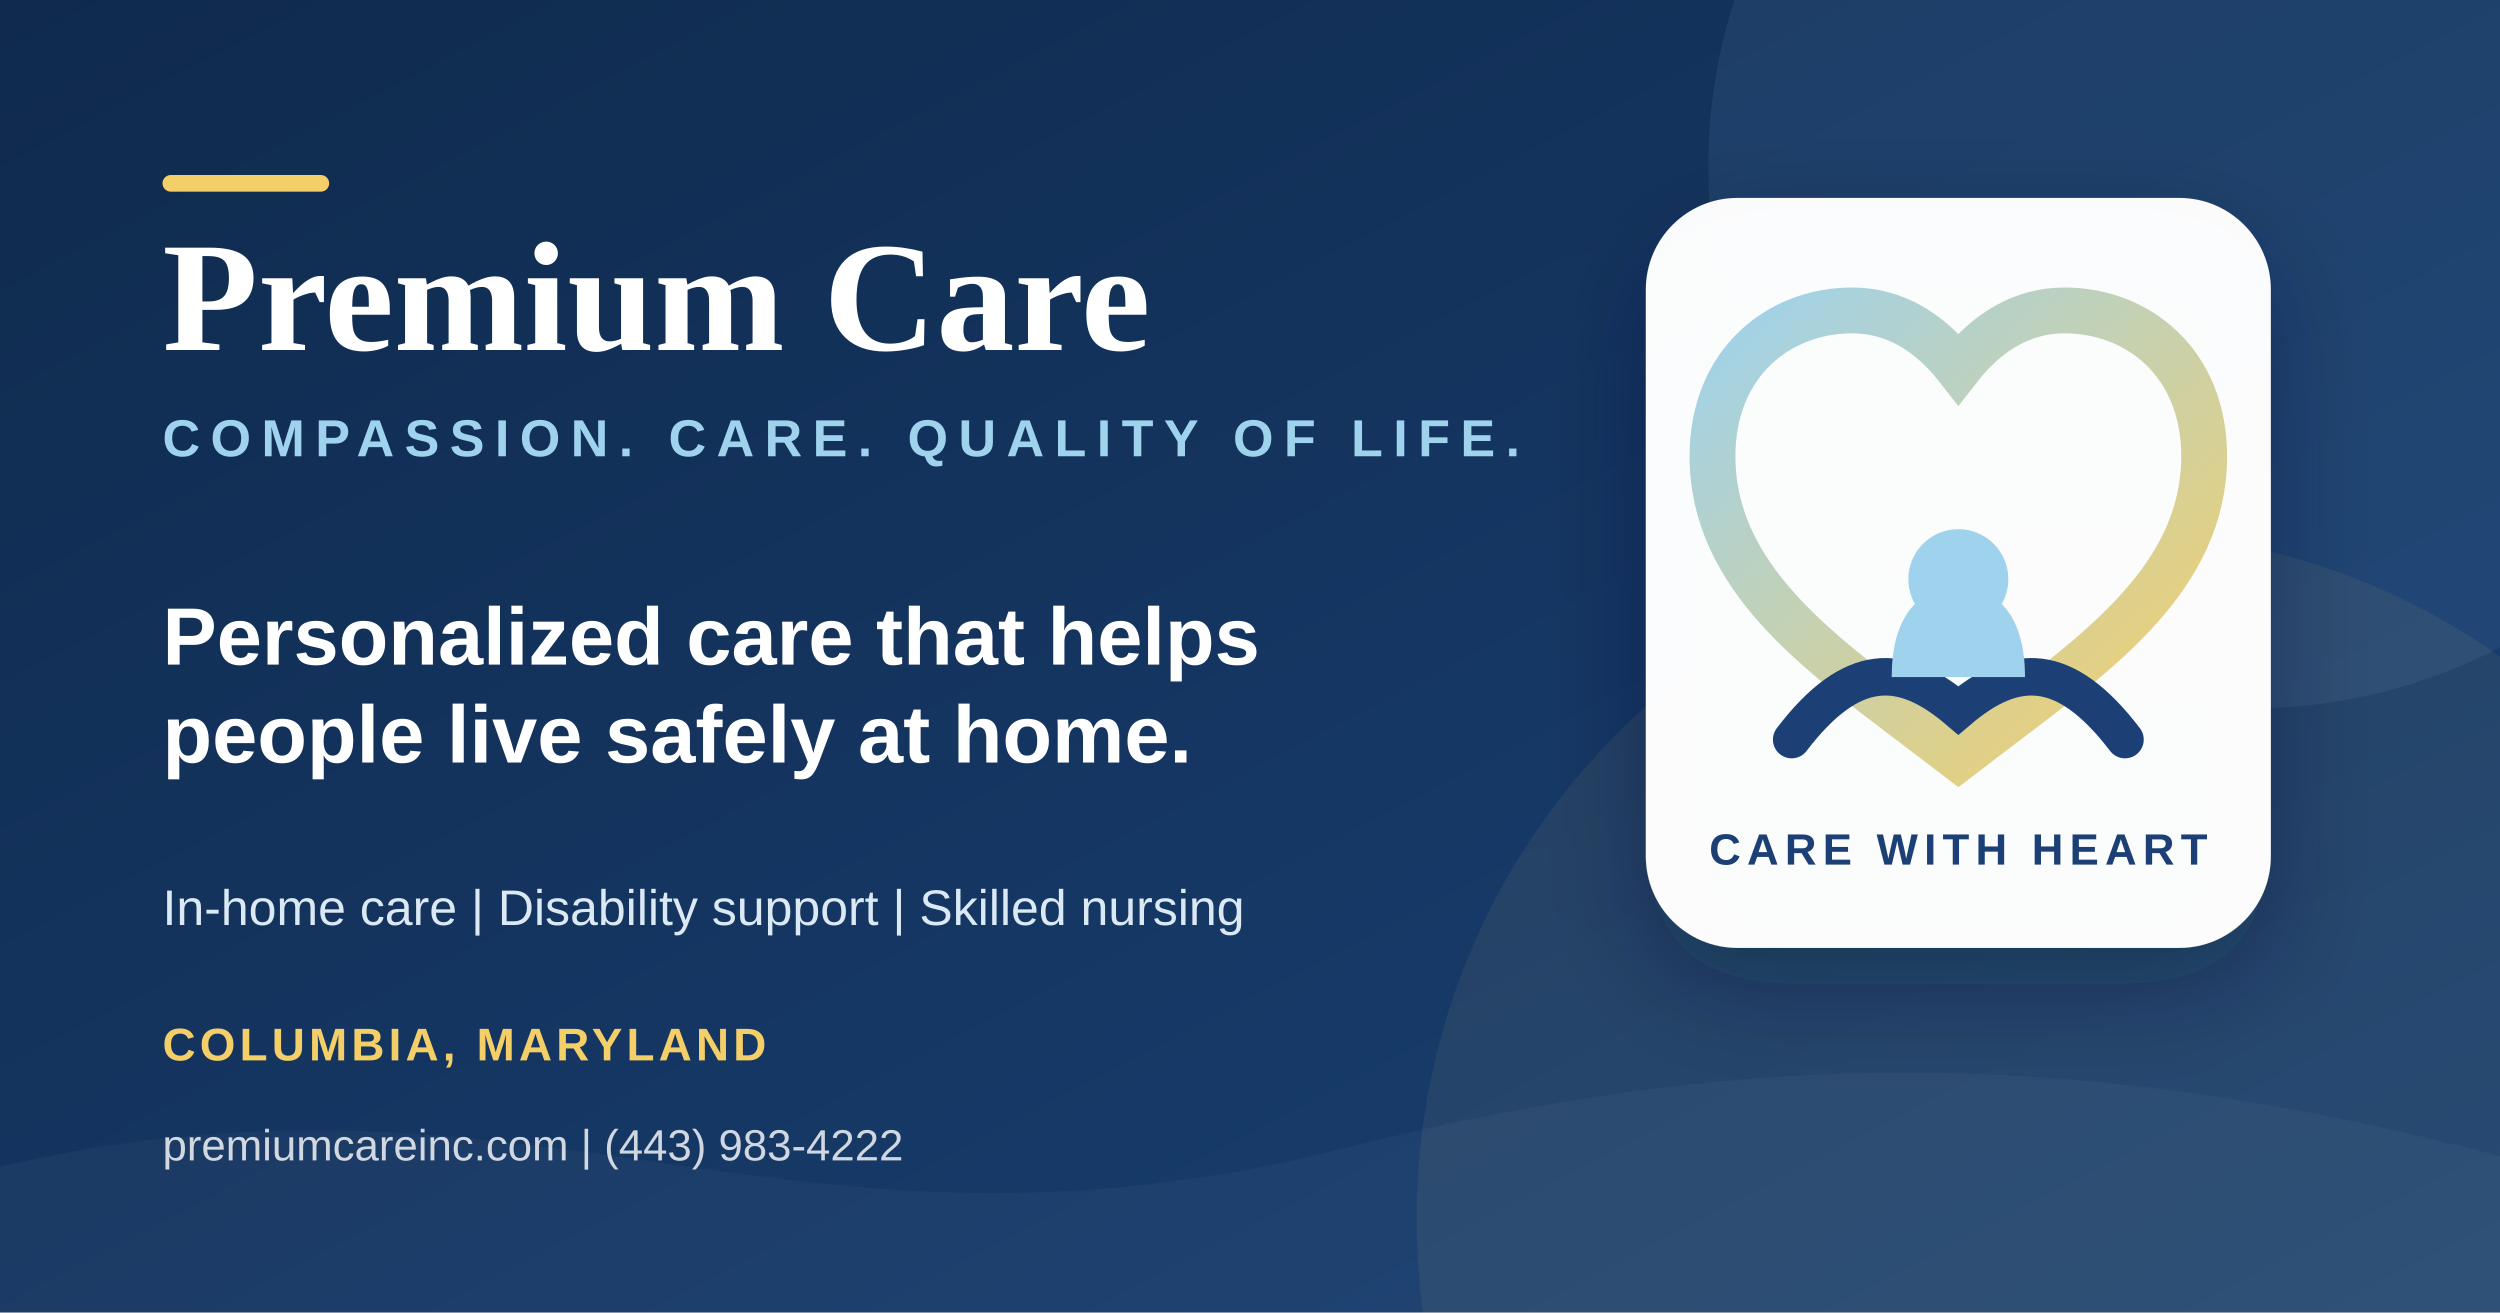
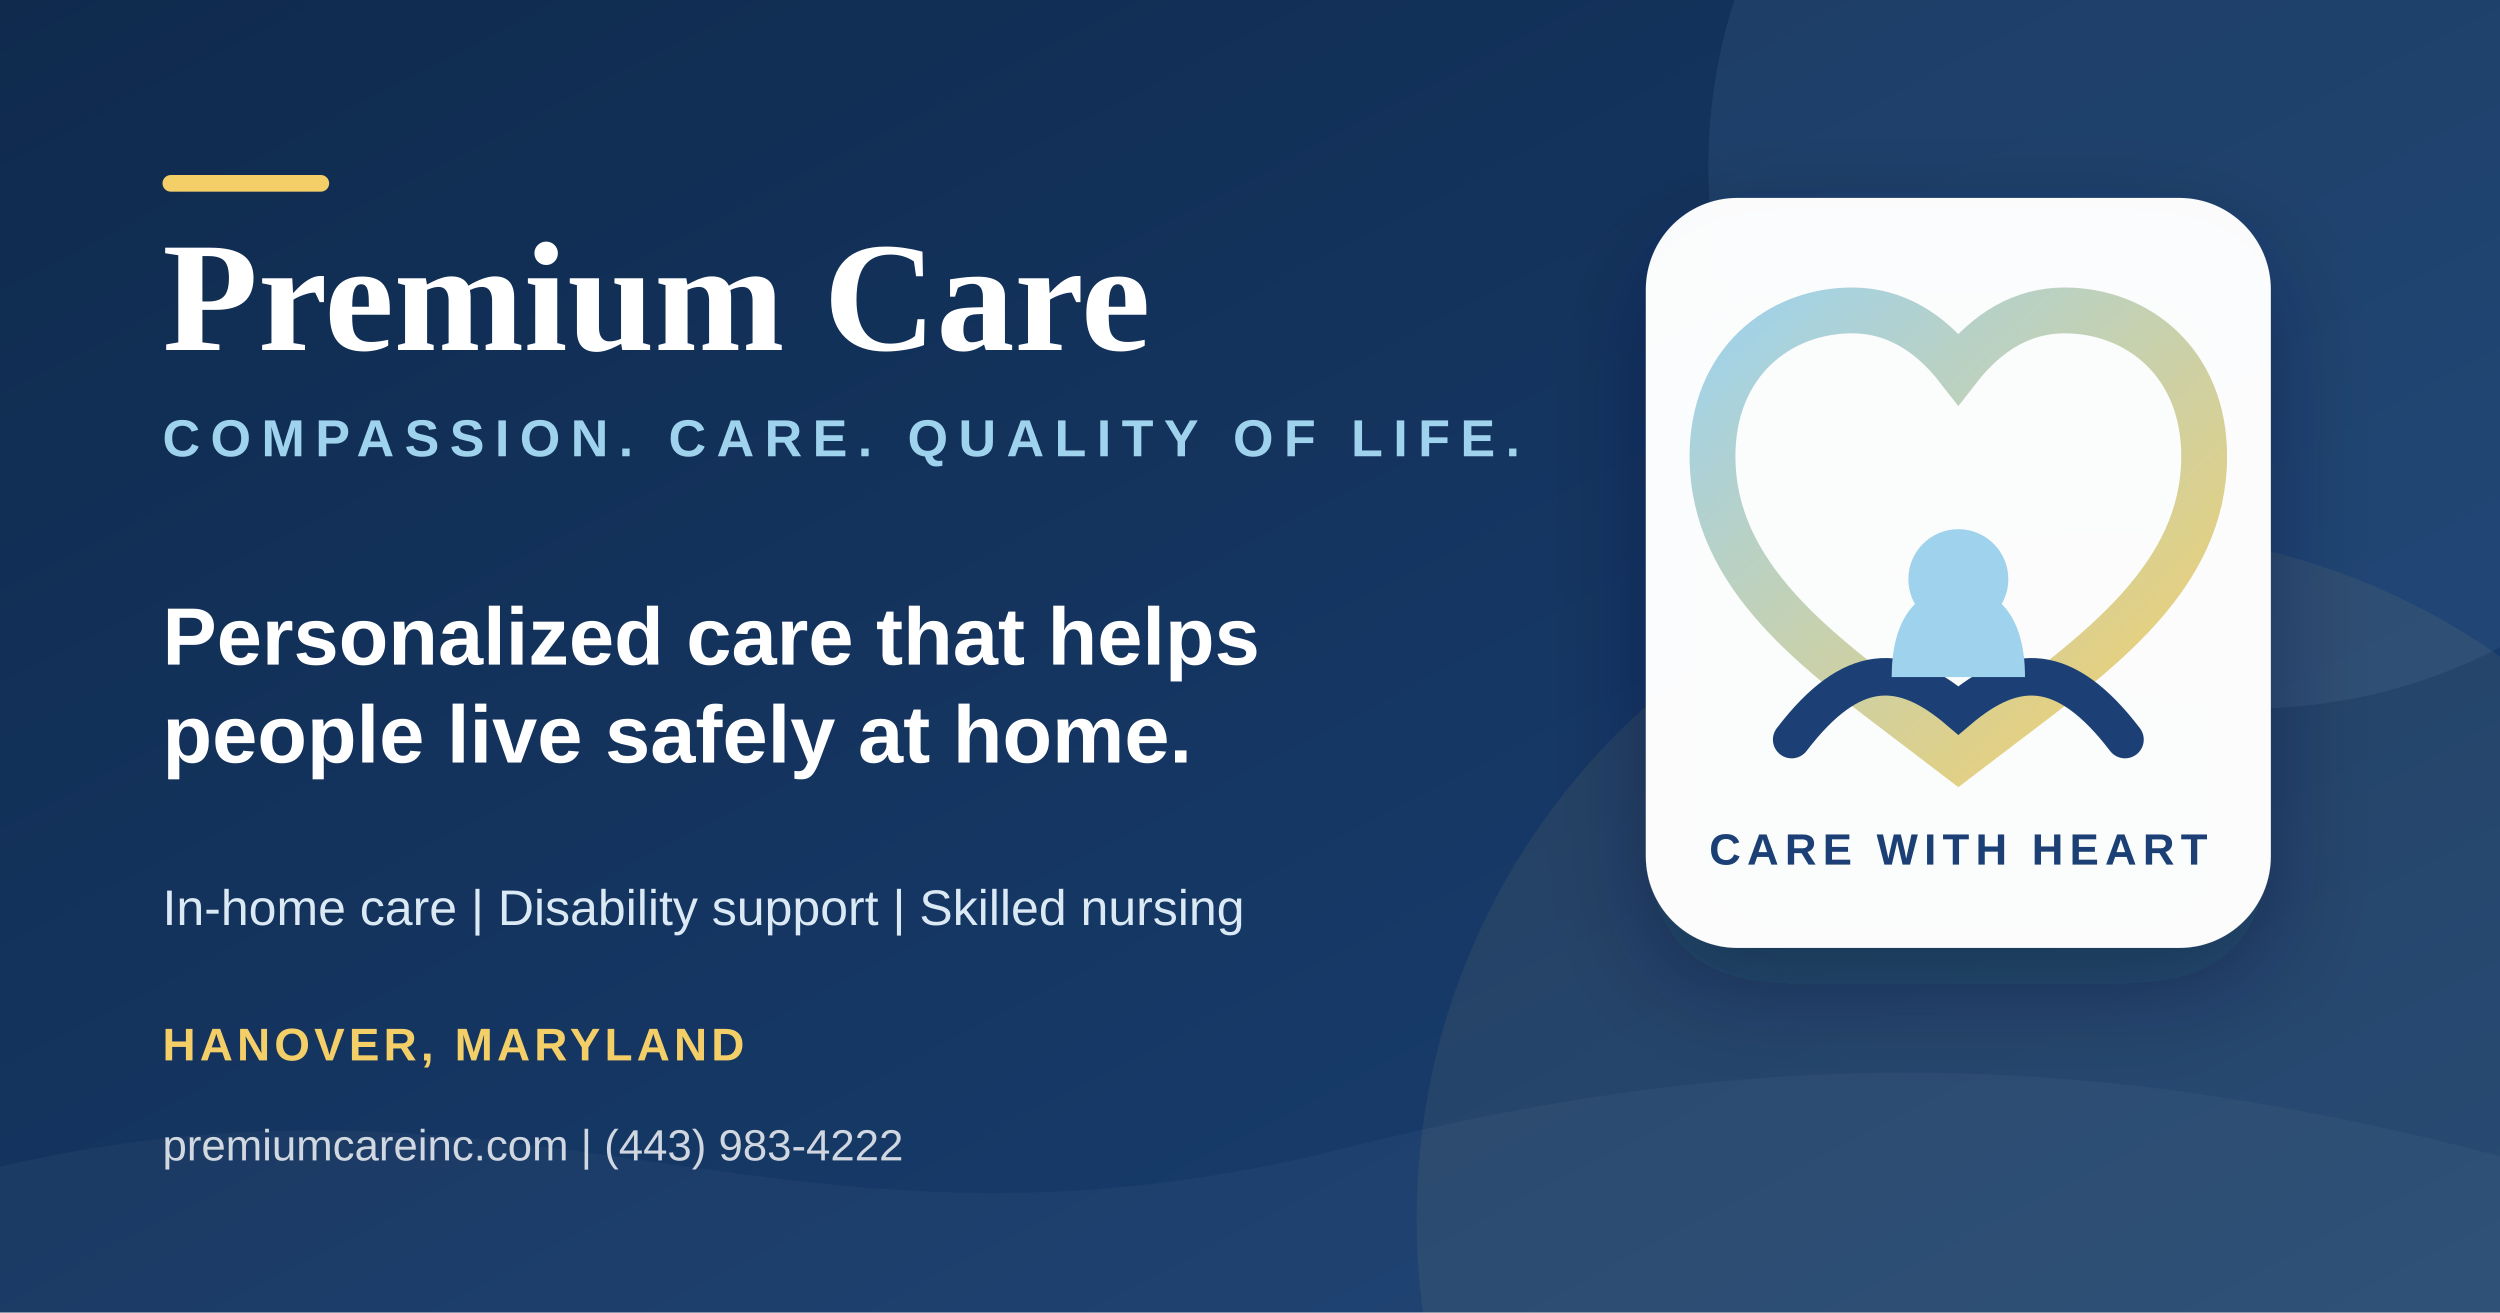
<svg xmlns="http://www.w3.org/2000/svg" width="1200" height="630" viewBox="0 0 1200 630">
  <defs>
    <linearGradient id="background" x1="0" y1="0" x2="1" y2="1">
      <stop offset="0" stop-color="#0f2a4d" />
      <stop offset="1" stop-color="#1a4175" />
    </linearGradient>
    <linearGradient id="accent" x1="0" y1="0" x2="1" y2="1">
      <stop offset="0" stop-color="#9fd2ec" />
      <stop offset="1" stop-color="#f4cf68" />
    </linearGradient>
    <filter id="shadow" x="-20%" y="-20%" width="140%" height="140%">
      <feDropShadow dx="0" dy="18" stdDeviation="24" flood-color="#071b32" flood-opacity="0.35" />
    </filter>
  </defs>
  <rect width="1200" height="630" fill="url(#background)" />
  <circle cx="1080" cy="80" r="260" fill="#9fd2ec" opacity="0.08" />
  <circle cx="1010" cy="585" r="330" fill="#f4cf68" opacity="0.07" />
  <path d="M0 560 C260 500 380 620 650 550 C850 500 1010 505 1200 555 V630 H0Z" fill="#fff" opacity="0.035" />
  <g transform="translate(790 95)" filter="url(#shadow)">
    <rect width="300" height="360" rx="44" fill="#fff" opacity="0.98" />
    <path d="M150 253 C104 218 53 182 53 124 C53 79 85 54 120 54 C140 54 157 64 171 82 C185 64 202 54 222 54 C257 54 289 79 289 124 C289 182 238 218 192 253 L171 269Z" fill="none" stroke="url(#accent)" stroke-width="22" transform="translate(-21 0)" />
    <path d="M70 260 C99 222 123 223 150 246 C177 223 201 222 230 260" fill="none" stroke="#1a4175" stroke-linecap="round" stroke-width="18" />
    <circle cx="150" cy="183" r="24" fill="#9fd2ec" />
    <path d="M118 230 C118 202 130 187 150 187 C170 187 182 202 182 230" fill="#9fd2ec" />
    <text x="150" y="320" text-anchor="middle" fill="#1a4175" font-family="Arial, Helvetica, sans-serif" font-size="21" font-weight="700" letter-spacing="3">CARE WITH HEART</text>
  </g>
  <g transform="translate(78 84)">
    <rect width="80" height="8" rx="4" fill="#f4cf68" />
    <text y="84" fill="#fff" font-family="Georgia, 'Times New Roman', serif" font-size="75" font-weight="700">Premium Care</text>
    <text y="135" fill="#9fd2ec" font-family="Arial, Helvetica, sans-serif" font-size="25" font-weight="600" letter-spacing="5">COMPASSION. CARE. QUALITY OF LIFE.</text>
    <text y="235" fill="#fff" font-family="Arial, Helvetica, sans-serif" font-size="39" font-weight="700">Personalized care that helps</text>
    <text y="282" fill="#fff" font-family="Arial, Helvetica, sans-serif" font-size="39" font-weight="700">people live safely at home.</text>
    <text y="360" fill="#dbe9f5" font-family="Arial, Helvetica, sans-serif" font-size="24">In-home care  |  Disability support  |  Skilled nursing</text>
-     <text y="425" fill="#f4cf68" font-family="Arial, Helvetica, sans-serif" font-size="22" font-weight="700" letter-spacing="2">COLUMBIA, MARYLAND</text>
+     <text y="425" fill="#f4cf68" font-family="Arial, Helvetica, sans-serif" font-size="22" font-weight="700" letter-spacing="2">HANOVER, MARYLAND</text>
    <text y="473" fill="#fff" opacity="0.8" font-family="Arial, Helvetica, sans-serif" font-size="21">premiumcareinc.com  |  (443) 983-4222</text>
  </g>
</svg>
